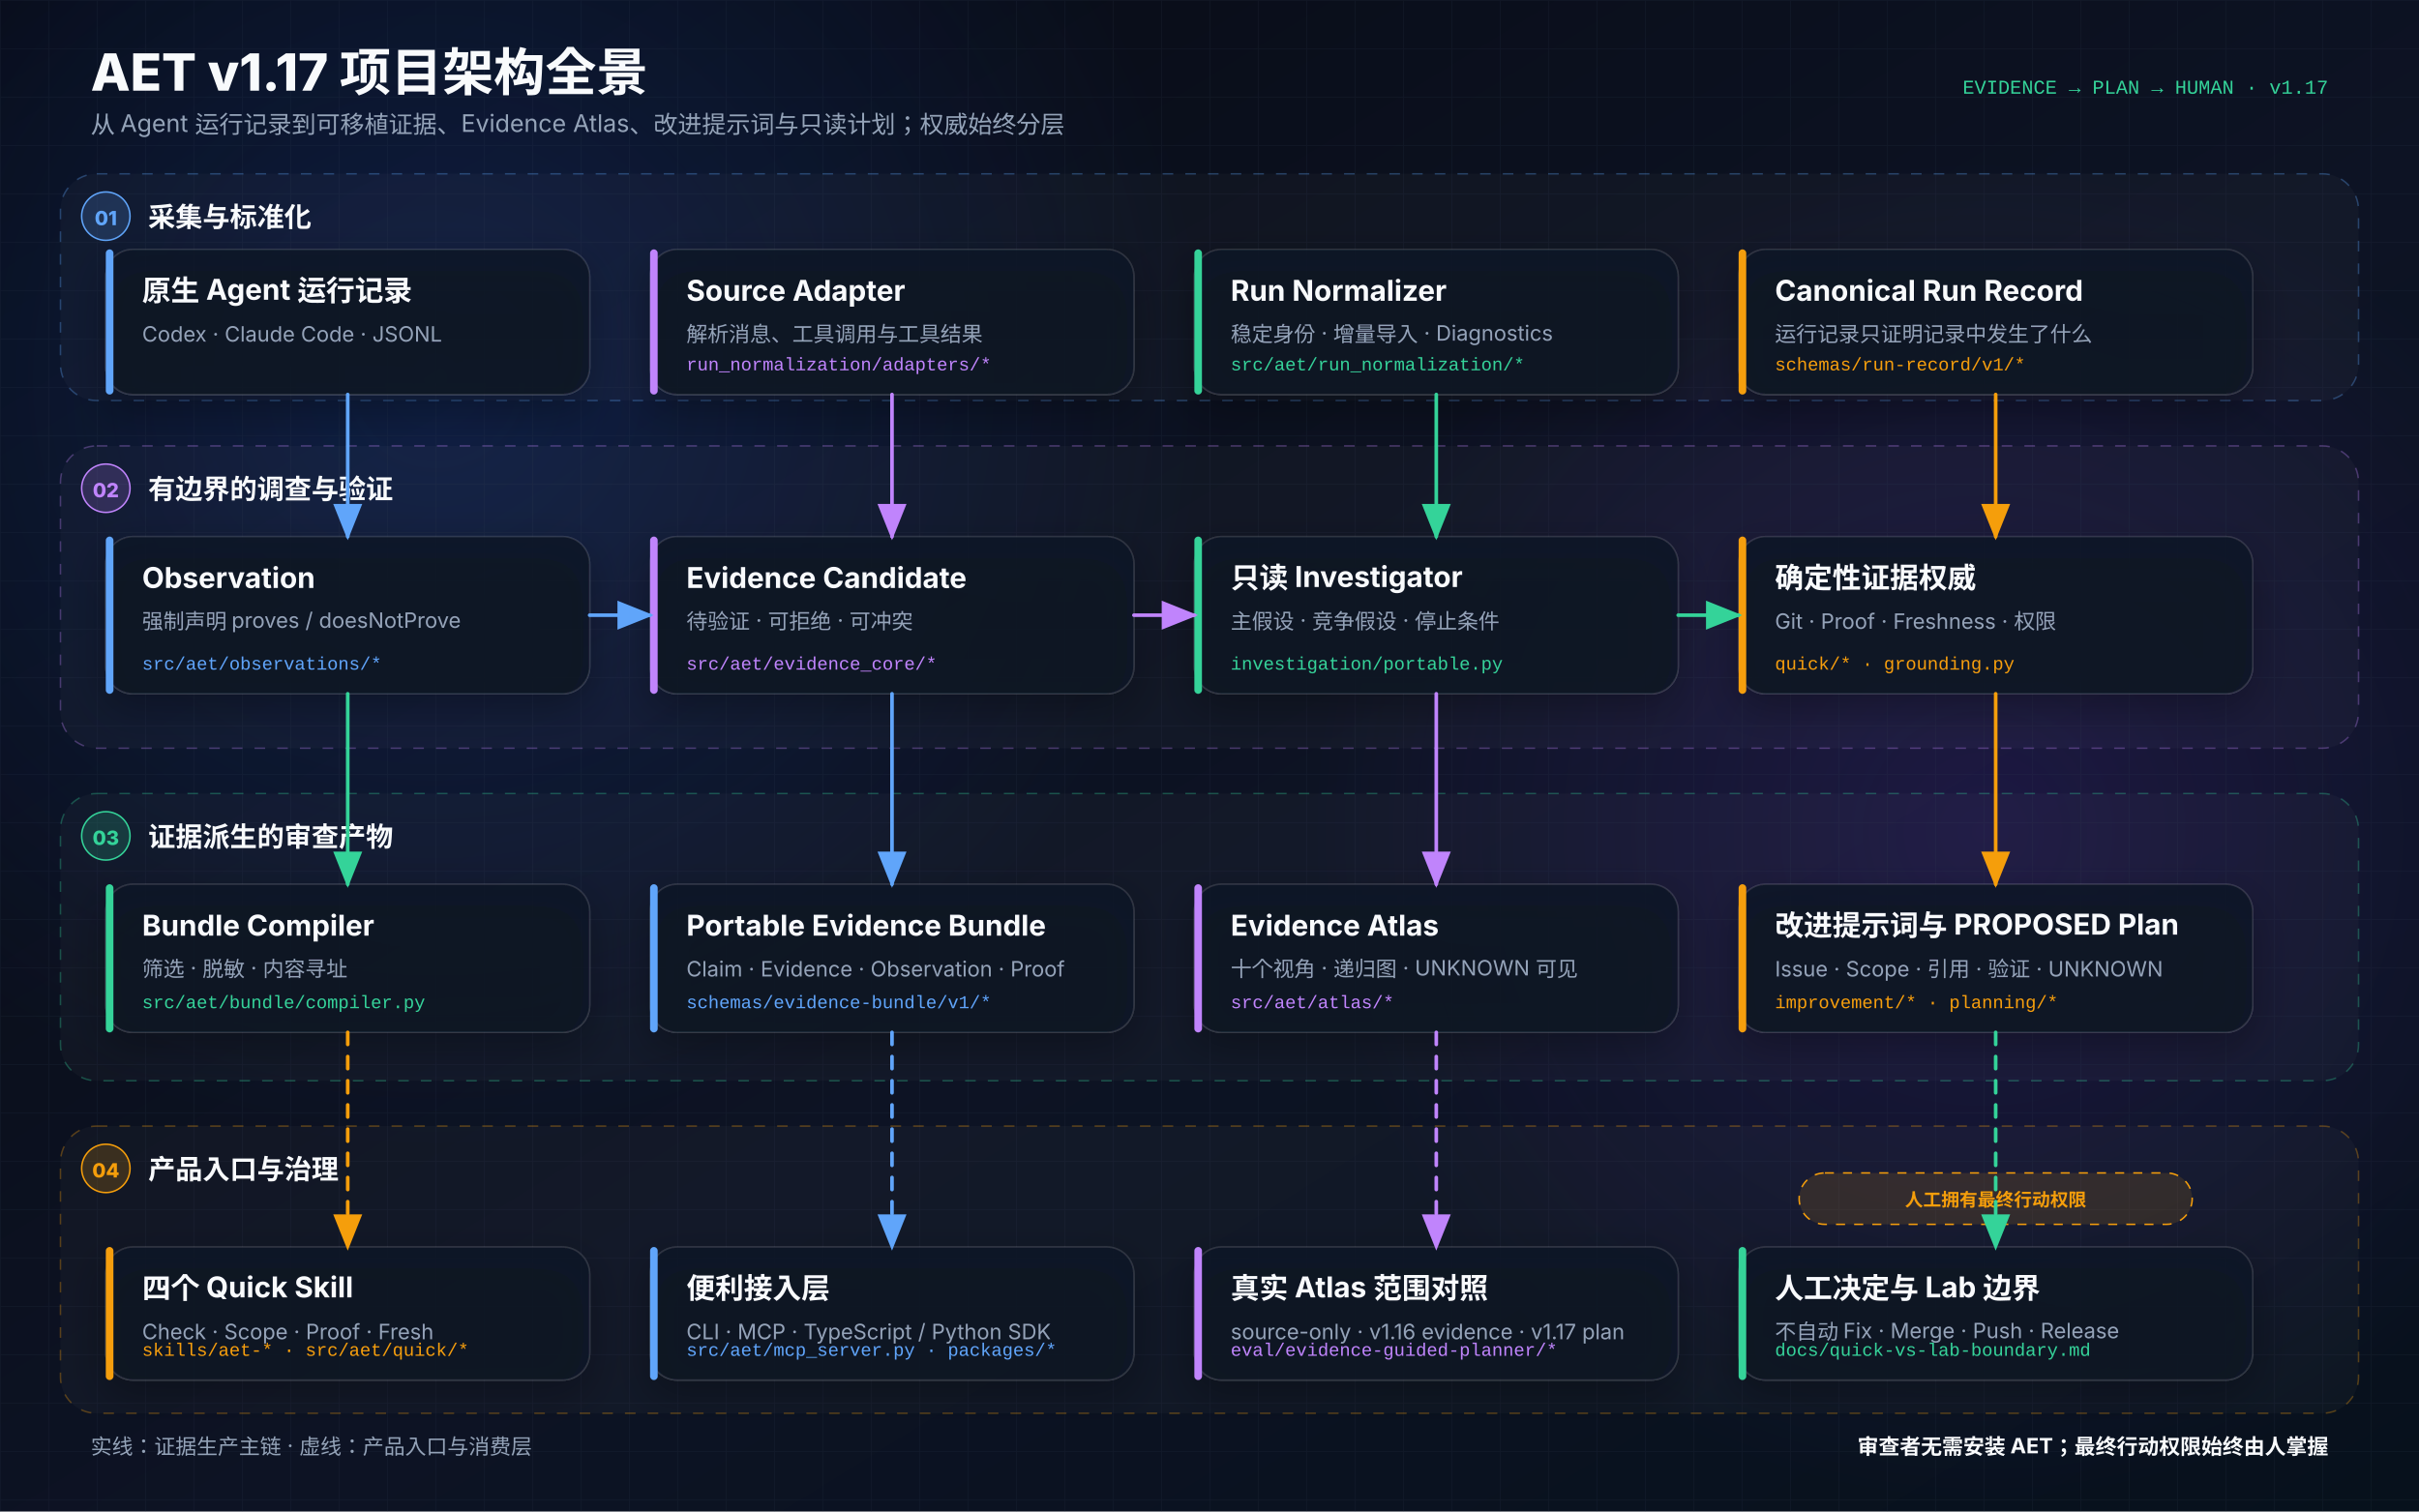
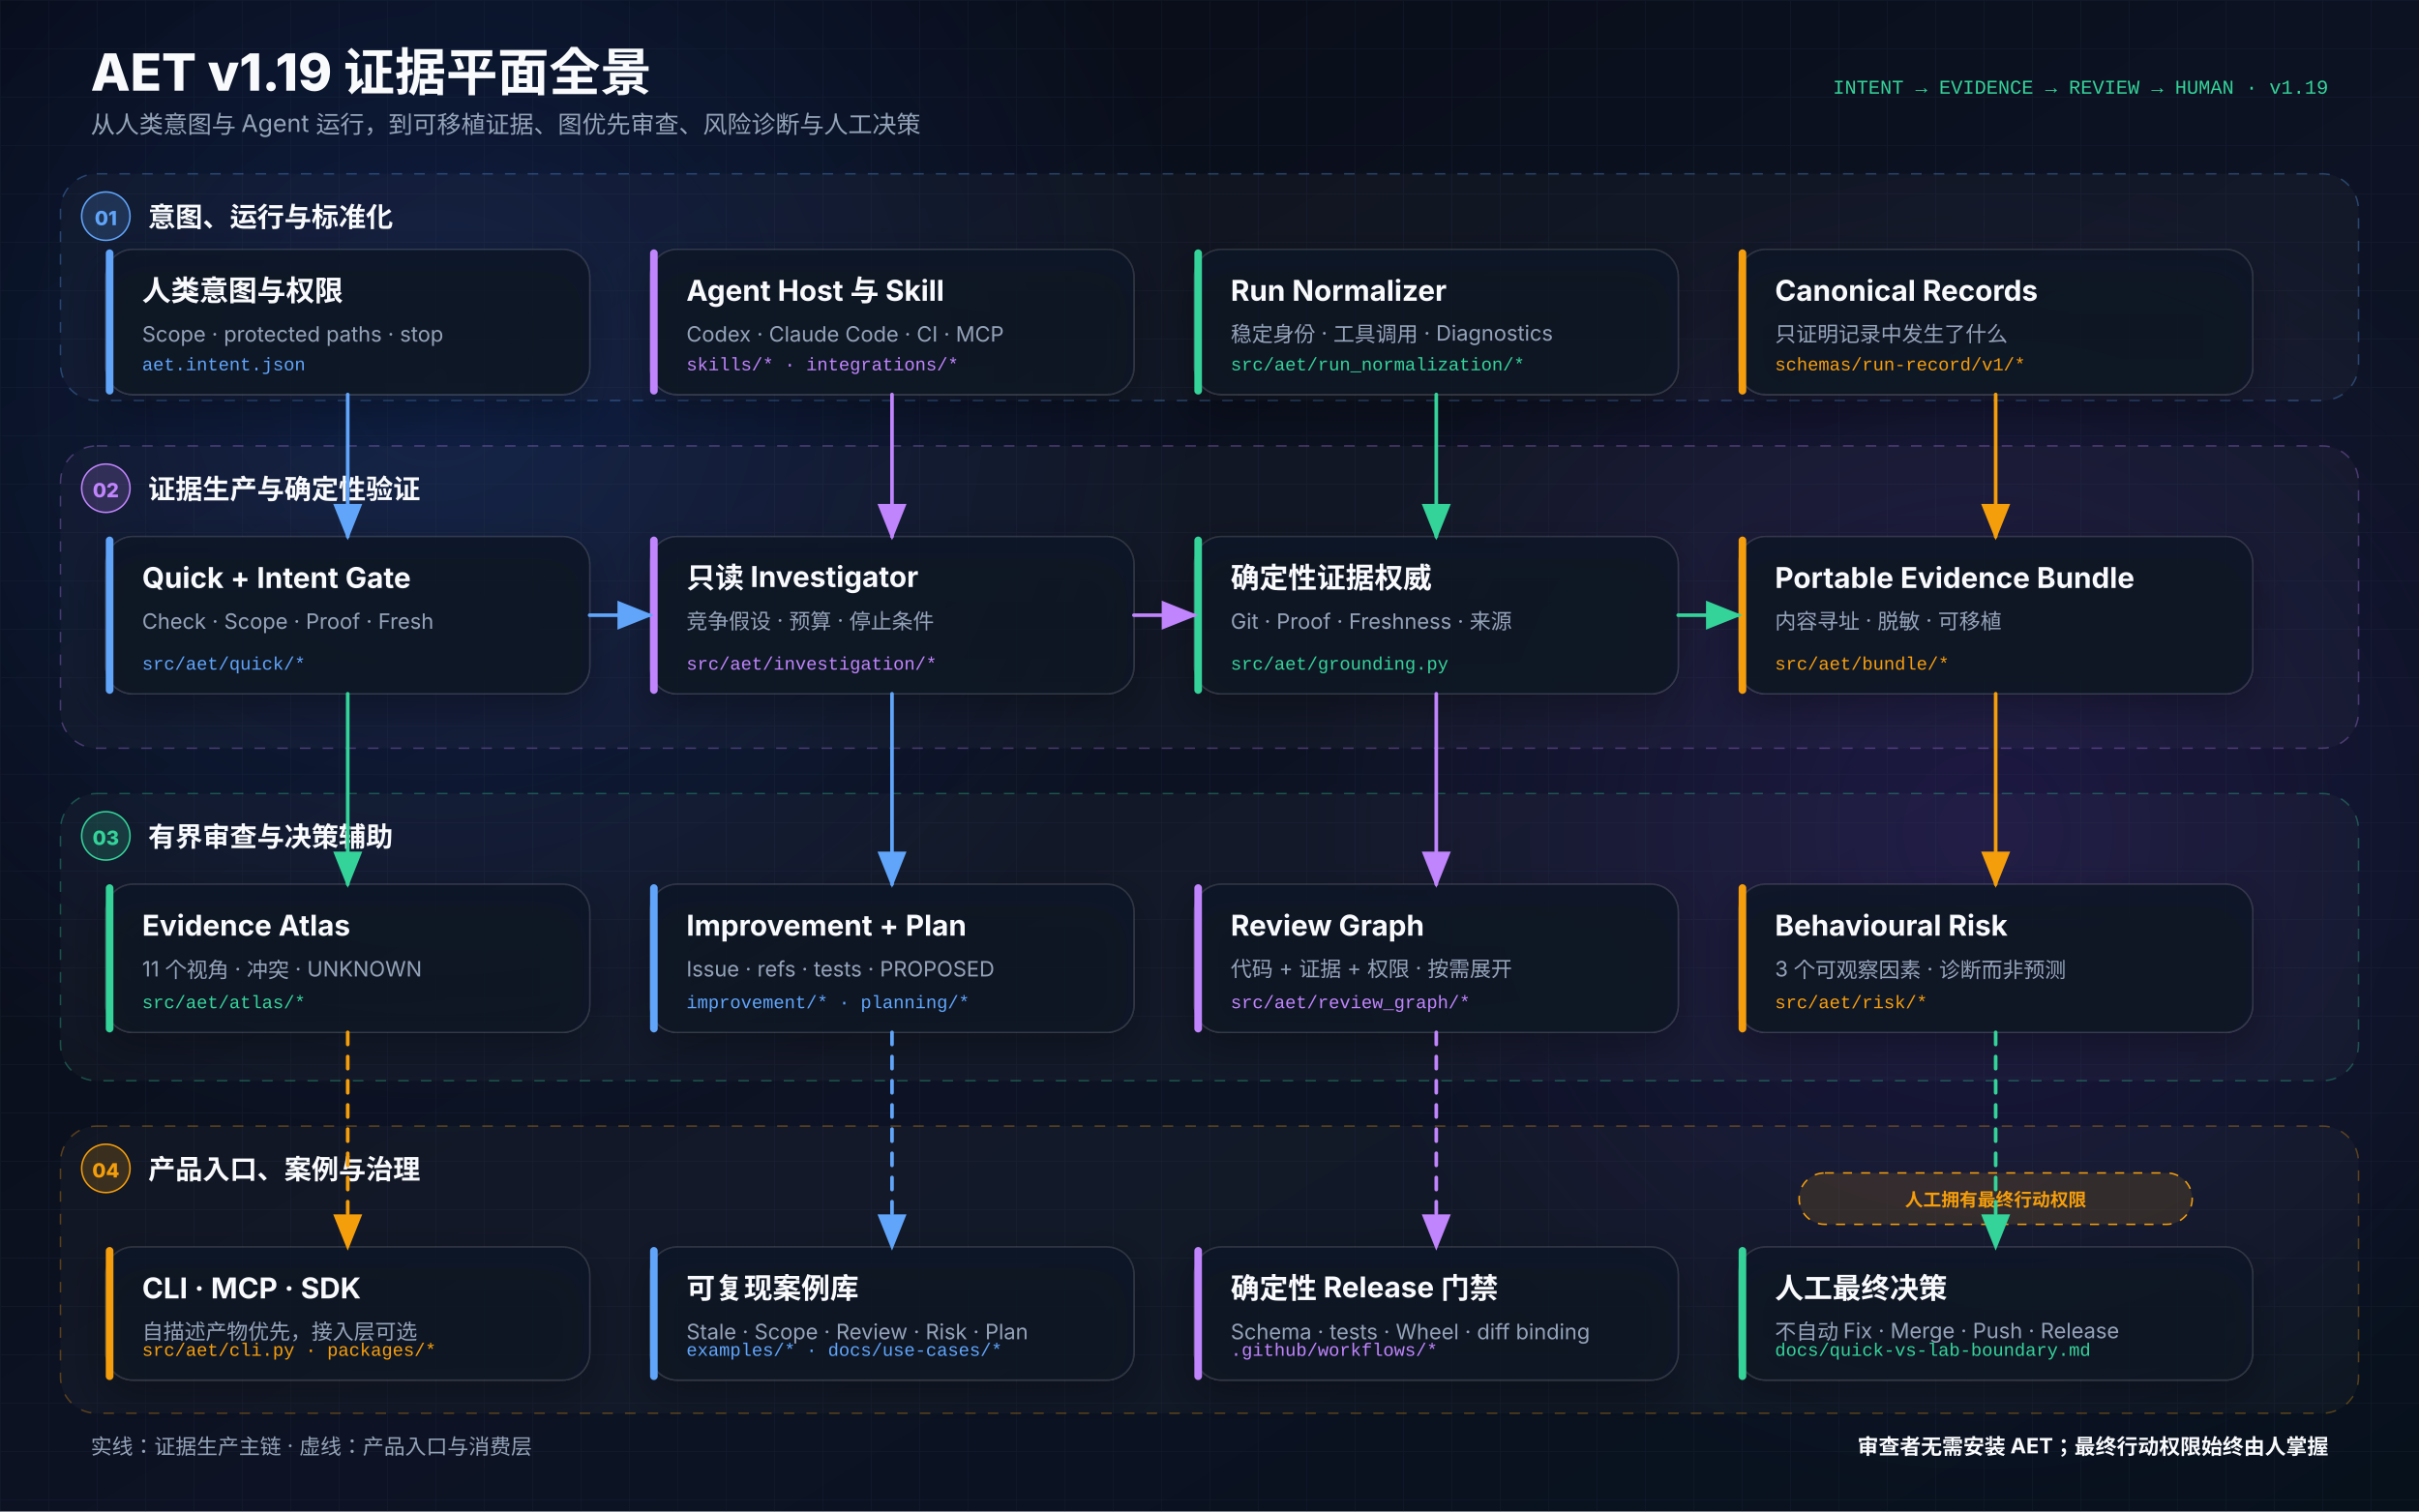
- <svg xmlns="http://www.w3.org/2000/svg" width="1600" height="1000" viewBox="0 0 1600 1000" role="img" aria-label="AET v1.17 项目架构全景">
+ <svg xmlns="http://www.w3.org/2000/svg" width="1600" height="1000" viewBox="0 0 1600 1000" role="img" aria-label="AET v1.19 证据平面全景">
  <defs>
    <linearGradient id="bg" x1="0" y1="0" x2="1" y2="1">
      <stop stop-color="#070a12" />
      <stop offset=".55" stop-color="#0d1324" />
      <stop offset="1" stop-color="#07111c" />
    </linearGradient>
    <radialGradient id="blueGlow">
      <stop stop-color="#2563eb" stop-opacity=".20" />
      <stop offset="1" stop-color="#2563eb" stop-opacity="0" />
    </radialGradient>
    <radialGradient id="purpleGlow">
      <stop stop-color="#7c3aed" stop-opacity=".16" />
      <stop offset="1" stop-color="#7c3aed" stop-opacity="0" />
    </radialGradient>
    <pattern id="grid" width="32" height="32" patternUnits="userSpaceOnUse">
      <path d="M32 0H0V32" fill="none" stroke="#334155" stroke-opacity=".18" />
    </pattern>
    <filter id="shadow" x="-30%" y="-30%" width="160%" height="160%">
      <feDropShadow dx="0" dy="10" stdDeviation="14" flood-color="#000" flood-opacity=".35" />
    </filter>
    <filter id="softGlow" x="-50%" y="-50%" width="200%" height="200%">
      <feGaussianBlur stdDeviation="5" result="b" />
      <feMerge>
        <feMergeNode in="b" />
        <feMergeNode in="SourceGraphic" />
      </feMerge>
    </filter>
    <marker id="arrowBlue" markerWidth="10" markerHeight="8" refX="9" refY="4" orient="auto">
      <path d="M0 0L10 4L0 8Z" fill="#60a5fa" />
    </marker>
    <marker id="arrowPurple" markerWidth="10" markerHeight="8" refX="9" refY="4" orient="auto">
      <path d="M0 0L10 4L0 8Z" fill="#c084fc" />
    </marker>
    <marker id="arrowGreen" markerWidth="10" markerHeight="8" refX="9" refY="4" orient="auto">
      <path d="M0 0L10 4L0 8Z" fill="#34d399" />
    </marker>
    <marker id="arrowAmber" markerWidth="10" markerHeight="8" refX="9" refY="4" orient="auto">
      <path d="M0 0L10 4L0 8Z" fill="#f59e0b" />
    </marker>
    <style>text{font-family:Inter,-apple-system,BlinkMacSystemFont,"Segoe UI","PingFang SC","Microsoft YaHei",sans-serif}.mono{font-family:"SFMono-Regular",Consolas,"Liberation Mono",monospace}</style>
  </defs>
  <rect width="1600" height="1000" fill="url(#bg)" />
  <circle data-graph-role="decoration" data-owner="canvas" cx="288" cy="250" r="512" fill="url(#blueGlow)" />
  <circle data-graph-role="decoration" data-owner="canvas" cx="1312" cy="550" r="448" fill="url(#purpleGlow)" />
  <rect width="1600" height="1000" fill="url(#grid)" />
-   <text x="60" y="60" font-size="34" font-weight="800" fill="#f8fafc">AET v1.17 项目架构全景</text>
-   <text x="60" y="88" font-size="16" fill="#94a3b8">从 Agent 运行记录到可移植证据、Evidence Atlas、改进提示词与只读计划；权威始终分层</text>
-   <text x="1540" y="62" text-anchor="end" class="mono" font-size="13" fill="#34d399">EVIDENCE → PLAN → HUMAN · v1.17</text>
+   <text x="60" y="60" font-size="34" font-weight="800" fill="#f8fafc">AET v1.19 证据平面全景</text>
+   <text x="60" y="88" font-size="16" fill="#94a3b8">从人类意图与 Agent 运行，到可移植证据、图优先审查、风险诊断与人工决策</text>
+   <text x="1540" y="62" text-anchor="end" class="mono" font-size="13" fill="#34d399">INTENT → EVIDENCE → REVIEW → HUMAN · v1.19</text>
  <rect x="40" y="115" width="1520" height="150" rx="24" fill="#ffffff" fill-opacity=".025" stroke="#60a5fa" stroke-opacity=".32" stroke-dasharray="7 8" />
  <circle cx="70" cy="143" r="16" fill="#60a5fa" fill-opacity=".18" stroke="#60a5fa" />
  <text x="70" y="149" text-anchor="middle" font-size="13" font-weight="800" fill="#60a5fa">01</text>
-   <text x="98" y="150" font-size="18" font-weight="750" fill="#f8fafc">采集与标准化</text>
+   <text x="98" y="150" font-size="18" font-weight="750" fill="#f8fafc">意图、运行与标准化</text>
  <rect x="40" y="295" width="1520" height="200" rx="24" fill="#ffffff" fill-opacity=".025" stroke="#c084fc" stroke-opacity=".32" stroke-dasharray="7 8" />
  <circle cx="70" cy="323" r="16" fill="#c084fc" fill-opacity=".18" stroke="#c084fc" />
  <text x="70" y="329" text-anchor="middle" font-size="13" font-weight="800" fill="#c084fc">02</text>
-   <text x="98" y="330" font-size="18" font-weight="750" fill="#f8fafc">有边界的调查与验证</text>
+   <text x="98" y="330" font-size="18" font-weight="750" fill="#f8fafc">证据生产与确定性验证</text>
  <rect x="40" y="525" width="1520" height="190" rx="24" fill="#ffffff" fill-opacity=".025" stroke="#34d399" stroke-opacity=".32" stroke-dasharray="7 8" />
  <circle cx="70" cy="553" r="16" fill="#34d399" fill-opacity=".18" stroke="#34d399" />
  <text x="70" y="559" text-anchor="middle" font-size="13" font-weight="800" fill="#34d399">03</text>
-   <text x="98" y="560" font-size="18" font-weight="750" fill="#f8fafc">证据派生的审查产物</text>
+   <text x="98" y="560" font-size="18" font-weight="750" fill="#f8fafc">有界审查与决策辅助</text>
  <rect x="40" y="745" width="1520" height="190" rx="24" fill="#ffffff" fill-opacity=".025" stroke="#f59e0b" stroke-opacity=".32" stroke-dasharray="7 8" />
  <circle cx="70" cy="773" r="16" fill="#f59e0b" fill-opacity=".18" stroke="#f59e0b" />
  <text x="70" y="779" text-anchor="middle" font-size="13" font-weight="800" fill="#f59e0b">04</text>
-   <text x="98" y="780" font-size="18" font-weight="750" fill="#f8fafc">产品入口与治理</text>
+   <text x="98" y="780" font-size="18" font-weight="750" fill="#f8fafc">产品入口、案例与治理</text>
  <g filter="url(#shadow)">
    <rect x="70" y="165" width="320" height="96" rx="18" fill="#111827" fill-opacity=".86" stroke="#ffffff" stroke-opacity=".12" />
    <rect x="70" y="165" width="5" height="96" rx="2.5" fill="#60a5fa" />
-     <text x="94" y="199" font-size="19" font-weight="700" fill="#f8fafc">原生 Agent 运行记录</text>
-     <text x="94" y="226" font-size="14" fill="#94a3b8">Codex · Claude Code · JSONL</text>
+     <text x="94" y="199" font-size="19" font-weight="700" fill="#f8fafc">人类意图与权限</text>
+     <text x="94" y="226" font-size="14" fill="#94a3b8">Scope · protected paths · stop</text>
+     <text class="mono" x="94" y="245" font-size="12" fill="#60a5fa">aet.intent.json</text>
  </g>
  <g filter="url(#shadow)">
    <rect x="430" y="165" width="320" height="96" rx="18" fill="#111827" fill-opacity=".86" stroke="#ffffff" stroke-opacity=".12" />
    <rect x="430" y="165" width="5" height="96" rx="2.5" fill="#c084fc" />
-     <text x="454" y="199" font-size="19" font-weight="700" fill="#f8fafc">Source Adapter</text>
-     <text x="454" y="226" font-size="14" fill="#94a3b8">解析消息、工具调用与工具结果</text>
-     <text class="mono" x="454" y="245" font-size="12" fill="#c084fc">run_normalization/adapters/*</text>
+     <text x="454" y="199" font-size="19" font-weight="700" fill="#f8fafc">Agent Host 与 Skill</text>
+     <text x="454" y="226" font-size="14" fill="#94a3b8">Codex · Claude Code · CI · MCP</text>
+     <text class="mono" x="454" y="245" font-size="12" fill="#c084fc">skills/* · integrations/*</text>
  </g>
  <g filter="url(#shadow)">
    <rect x="790" y="165" width="320" height="96" rx="18" fill="#111827" fill-opacity=".86" stroke="#ffffff" stroke-opacity=".12" />
    <rect x="790" y="165" width="5" height="96" rx="2.5" fill="#34d399" />
    <text x="814" y="199" font-size="19" font-weight="700" fill="#f8fafc">Run Normalizer</text>
-     <text x="814" y="226" font-size="14" fill="#94a3b8">稳定身份 · 增量导入 · Diagnostics</text>
+     <text x="814" y="226" font-size="14" fill="#94a3b8">稳定身份 · 工具调用 · Diagnostics</text>
    <text class="mono" x="814" y="245" font-size="12" fill="#34d399">src/aet/run_normalization/*</text>
  </g>
  <g filter="url(#shadow)">
    <rect x="1150" y="165" width="340" height="96" rx="18" fill="#111827" fill-opacity=".86" stroke="#ffffff" stroke-opacity=".12" />
    <rect x="1150" y="165" width="5" height="96" rx="2.5" fill="#f59e0b" />
-     <text x="1174" y="199" font-size="19" font-weight="700" fill="#f8fafc">Canonical Run Record</text>
-     <text x="1174" y="226" font-size="14" fill="#94a3b8">运行记录只证明记录中发生了什么</text>
+     <text x="1174" y="199" font-size="19" font-weight="700" fill="#f8fafc">Canonical Records</text>
+     <text x="1174" y="226" font-size="14" fill="#94a3b8">只证明记录中发生了什么</text>
    <text class="mono" x="1174" y="245" font-size="12" fill="#f59e0b">schemas/run-record/v1/*</text>
  </g>
  <g filter="url(#shadow)">
    <rect x="70" y="355" width="320" height="104" rx="18" fill="#111827" fill-opacity=".86" stroke="#ffffff" stroke-opacity=".12" />
    <rect x="70" y="355" width="5" height="104" rx="2.5" fill="#60a5fa" />
-     <text x="94" y="389" font-size="19" font-weight="700" fill="#f8fafc">Observation</text>
-     <text x="94" y="416" font-size="14" fill="#94a3b8">强制声明 proves / doesNotProve</text>
-     <text class="mono" x="94" y="443" font-size="12" fill="#60a5fa">src/aet/observations/*</text>
+     <text x="94" y="389" font-size="19" font-weight="700" fill="#f8fafc">Quick + Intent Gate</text>
+     <text x="94" y="416" font-size="14" fill="#94a3b8">Check · Scope · Proof · Fresh</text>
+     <text class="mono" x="94" y="443" font-size="12" fill="#60a5fa">src/aet/quick/*</text>
  </g>
  <g filter="url(#shadow)">
    <rect x="430" y="355" width="320" height="104" rx="18" fill="#111827" fill-opacity=".86" stroke="#ffffff" stroke-opacity=".12" />
    <rect x="430" y="355" width="5" height="104" rx="2.5" fill="#c084fc" />
-     <text x="454" y="389" font-size="19" font-weight="700" fill="#f8fafc">Evidence Candidate</text>
-     <text x="454" y="416" font-size="14" fill="#94a3b8">待验证 · 可拒绝 · 可冲突</text>
-     <text class="mono" x="454" y="443" font-size="12" fill="#c084fc">src/aet/evidence_core/*</text>
+     <text x="454" y="389" font-size="19" font-weight="700" fill="#f8fafc">只读 Investigator</text>
+     <text x="454" y="416" font-size="14" fill="#94a3b8">竞争假设 · 预算 · 停止条件</text>
+     <text class="mono" x="454" y="443" font-size="12" fill="#c084fc">src/aet/investigation/*</text>
  </g>
  <g filter="url(#shadow)">
    <rect x="790" y="355" width="320" height="104" rx="18" fill="#111827" fill-opacity=".86" stroke="#ffffff" stroke-opacity=".12" />
    <rect x="790" y="355" width="5" height="104" rx="2.5" fill="#34d399" />
-     <text x="814" y="389" font-size="19" font-weight="700" fill="#f8fafc">只读 Investigator</text>
-     <text x="814" y="416" font-size="14" fill="#94a3b8">主假设 · 竞争假设 · 停止条件</text>
-     <text class="mono" x="814" y="443" font-size="12" fill="#34d399">investigation/portable.py</text>
+     <text x="814" y="389" font-size="19" font-weight="700" fill="#f8fafc">确定性证据权威</text>
+     <text x="814" y="416" font-size="14" fill="#94a3b8">Git · Proof · Freshness · 来源</text>
+     <text class="mono" x="814" y="443" font-size="12" fill="#34d399">src/aet/grounding.py</text>
  </g>
  <g filter="url(#shadow)">
    <rect x="1150" y="355" width="340" height="104" rx="18" fill="#111827" fill-opacity=".86" stroke="#ffffff" stroke-opacity=".12" />
    <rect x="1150" y="355" width="5" height="104" rx="2.5" fill="#f59e0b" />
-     <text x="1174" y="389" font-size="19" font-weight="700" fill="#f8fafc">确定性证据权威</text>
-     <text x="1174" y="416" font-size="14" fill="#94a3b8">Git · Proof · Freshness · 权限</text>
-     <text class="mono" x="1174" y="443" font-size="12" fill="#f59e0b">quick/* · grounding.py</text>
+     <text x="1174" y="389" font-size="19" font-weight="700" fill="#f8fafc">Portable Evidence Bundle</text>
+     <text x="1174" y="416" font-size="14" fill="#94a3b8">内容寻址 · 脱敏 · 可移植</text>
+     <text class="mono" x="1174" y="443" font-size="12" fill="#f59e0b">src/aet/bundle/*</text>
  </g>
  <g filter="url(#shadow)">
    <rect x="70" y="585" width="320" height="98" rx="18" fill="#111827" fill-opacity=".86" stroke="#ffffff" stroke-opacity=".12" />
    <rect x="70" y="585" width="5" height="98" rx="2.5" fill="#34d399" />
-     <text x="94" y="619" font-size="19" font-weight="700" fill="#f8fafc">Bundle Compiler</text>
-     <text x="94" y="646" font-size="14" fill="#94a3b8">筛选 · 脱敏 · 内容寻址</text>
-     <text class="mono" x="94" y="667" font-size="12" fill="#34d399">src/aet/bundle/compiler.py</text>
+     <text x="94" y="619" font-size="19" font-weight="700" fill="#f8fafc">Evidence Atlas</text>
+     <text x="94" y="646" font-size="14" fill="#94a3b8">11 个视角 · 冲突 · UNKNOWN</text>
+     <text class="mono" x="94" y="667" font-size="12" fill="#34d399">src/aet/atlas/*</text>
  </g>
  <g filter="url(#shadow)">
    <rect x="430" y="585" width="320" height="98" rx="18" fill="#111827" fill-opacity=".86" stroke="#ffffff" stroke-opacity=".12" />
    <rect x="430" y="585" width="5" height="98" rx="2.5" fill="#60a5fa" />
-     <text x="454" y="619" font-size="19" font-weight="700" fill="#f8fafc">Portable Evidence Bundle</text>
-     <text x="454" y="646" font-size="14" fill="#94a3b8">Claim · Evidence · Observation · Proof</text>
-     <text class="mono" x="454" y="667" font-size="12" fill="#60a5fa">schemas/evidence-bundle/v1/*</text>
+     <text x="454" y="619" font-size="19" font-weight="700" fill="#f8fafc">Improvement + Plan</text>
+     <text x="454" y="646" font-size="14" fill="#94a3b8">Issue · refs · tests · PROPOSED</text>
+     <text class="mono" x="454" y="667" font-size="12" fill="#60a5fa">improvement/* · planning/*</text>
  </g>
  <g filter="url(#shadow)">
    <rect x="790" y="585" width="320" height="98" rx="18" fill="#111827" fill-opacity=".86" stroke="#ffffff" stroke-opacity=".12" />
    <rect x="790" y="585" width="5" height="98" rx="2.5" fill="#c084fc" />
-     <text x="814" y="619" font-size="19" font-weight="700" fill="#f8fafc">Evidence Atlas</text>
-     <text x="814" y="646" font-size="14" fill="#94a3b8">十个视角 · 递归图 · UNKNOWN 可见</text>
-     <text class="mono" x="814" y="667" font-size="12" fill="#c084fc">src/aet/atlas/*</text>
+     <text x="814" y="619" font-size="19" font-weight="700" fill="#f8fafc">Review Graph</text>
+     <text x="814" y="646" font-size="14" fill="#94a3b8">代码 + 证据 + 权限 · 按需展开</text>
+     <text class="mono" x="814" y="667" font-size="12" fill="#c084fc">src/aet/review_graph/*</text>
  </g>
  <g filter="url(#shadow)">
    <rect x="1150" y="585" width="340" height="98" rx="18" fill="#111827" fill-opacity=".86" stroke="#ffffff" stroke-opacity=".12" />
    <rect x="1150" y="585" width="5" height="98" rx="2.5" fill="#f59e0b" />
-     <text x="1174" y="619" font-size="19" font-weight="700" fill="#f8fafc">改进提示词与 PROPOSED Plan</text>
-     <text x="1174" y="646" font-size="14" fill="#94a3b8">Issue · Scope · 引用 · 验证 · UNKNOWN</text>
-     <text class="mono" x="1174" y="667" font-size="12" fill="#f59e0b">improvement/* · planning/*</text>
+     <text x="1174" y="619" font-size="19" font-weight="700" fill="#f8fafc">Behavioural Risk</text>
+     <text x="1174" y="646" font-size="14" fill="#94a3b8">3 个可观察因素 · 诊断而非预测</text>
+     <text class="mono" x="1174" y="667" font-size="12" fill="#f59e0b">src/aet/risk/*</text>
  </g>
  <g filter="url(#shadow)">
    <rect x="70" y="825" width="320" height="88" rx="18" fill="#111827" fill-opacity=".86" stroke="#ffffff" stroke-opacity=".12" />
    <rect x="70" y="825" width="5" height="88" rx="2.5" fill="#f59e0b" />
-     <text x="94" y="859" font-size="19" font-weight="700" fill="#f8fafc">四个 Quick Skill</text>
-     <text x="94" y="886" font-size="14" fill="#94a3b8">Check · Scope · Proof · Fresh</text>
-     <text class="mono" x="94" y="897" font-size="12" fill="#f59e0b">skills/aet-* · src/aet/quick/*</text>
+     <text x="94" y="859" font-size="19" font-weight="700" fill="#f8fafc">CLI · MCP · SDK</text>
+     <text x="94" y="886" font-size="14" fill="#94a3b8">自描述产物优先，接入层可选</text>
+     <text class="mono" x="94" y="897" font-size="12" fill="#f59e0b">src/aet/cli.py · packages/*</text>
  </g>
  <g filter="url(#shadow)">
    <rect x="430" y="825" width="320" height="88" rx="18" fill="#111827" fill-opacity=".86" stroke="#ffffff" stroke-opacity=".12" />
    <rect x="430" y="825" width="5" height="88" rx="2.5" fill="#60a5fa" />
-     <text x="454" y="859" font-size="19" font-weight="700" fill="#f8fafc">便利接入层</text>
-     <text x="454" y="886" font-size="14" fill="#94a3b8">CLI · MCP · TypeScript / Python SDK</text>
-     <text class="mono" x="454" y="897" font-size="12" fill="#60a5fa">src/aet/mcp_server.py · packages/*</text>
+     <text x="454" y="859" font-size="19" font-weight="700" fill="#f8fafc">可复现案例库</text>
+     <text x="454" y="886" font-size="14" fill="#94a3b8">Stale · Scope · Review · Risk · Plan</text>
+     <text class="mono" x="454" y="897" font-size="12" fill="#60a5fa">examples/* · docs/use-cases/*</text>
  </g>
  <g filter="url(#shadow)">
    <rect x="790" y="825" width="320" height="88" rx="18" fill="#111827" fill-opacity=".86" stroke="#ffffff" stroke-opacity=".12" />
    <rect x="790" y="825" width="5" height="88" rx="2.5" fill="#c084fc" />
-     <text x="814" y="859" font-size="19" font-weight="700" fill="#f8fafc">真实 Atlas 范围对照</text>
-     <text x="814" y="886" font-size="14" fill="#94a3b8">source-only · v1.16 evidence · v1.17 plan</text>
-     <text class="mono" x="814" y="897" font-size="12" fill="#c084fc">eval/evidence-guided-planner/*</text>
+     <text x="814" y="859" font-size="19" font-weight="700" fill="#f8fafc">确定性 Release 门禁</text>
+     <text x="814" y="886" font-size="14" fill="#94a3b8">Schema · tests · Wheel · diff binding</text>
+     <text class="mono" x="814" y="897" font-size="12" fill="#c084fc">.github/workflows/*</text>
  </g>
  <g filter="url(#shadow)">
    <rect x="1150" y="825" width="340" height="88" rx="18" fill="#111827" fill-opacity=".86" stroke="#ffffff" stroke-opacity=".12" />
    <rect x="1150" y="825" width="5" height="88" rx="2.5" fill="#34d399" />
-     <text x="1174" y="859" font-size="19" font-weight="700" fill="#f8fafc">人工决定与 Lab 边界</text>
+     <text x="1174" y="859" font-size="19" font-weight="700" fill="#f8fafc">人工最终决策</text>
    <text x="1174" y="886" font-size="14" fill="#94a3b8">不自动 Fix · Merge · Push · Release</text>
    <text class="mono" x="1174" y="897" font-size="12" fill="#34d399">docs/quick-vs-lab-boundary.md</text>
  </g>
  <path d="M230 261V355" fill="none" stroke="#60a5fa" stroke-width="2.4" stroke-linecap="round" stroke-linejoin="round" marker-end="url(#arrowBlue)" />
  <path d="M590 261V355" fill="none" stroke="#c084fc" stroke-width="2.4" stroke-linecap="round" stroke-linejoin="round" marker-end="url(#arrowPurple)" />
  <path d="M950 261V355" fill="none" stroke="#34d399" stroke-width="2.4" stroke-linecap="round" stroke-linejoin="round" marker-end="url(#arrowGreen)" />
  <path d="M390 407H430" fill="none" stroke="#60a5fa" stroke-width="2.4" stroke-linecap="round" stroke-linejoin="round" marker-end="url(#arrowBlue)" />
  <path d="M750 407H790" fill="none" stroke="#c084fc" stroke-width="2.4" stroke-linecap="round" stroke-linejoin="round" marker-end="url(#arrowPurple)" />
  <path d="M1110 407H1150" fill="none" stroke="#34d399" stroke-width="2.4" stroke-linecap="round" stroke-linejoin="round" marker-end="url(#arrowGreen)" />
  <path d="M1320 261V355" fill="none" stroke="#f59e0b" stroke-width="2.4" stroke-linecap="round" stroke-linejoin="round" marker-end="url(#arrowAmber)" />
  <path d="M230 459V585" fill="none" stroke="#34d399" stroke-width="2.4" stroke-linecap="round" stroke-linejoin="round" marker-end="url(#arrowGreen)" />
  <path d="M590 459V585" fill="none" stroke="#60a5fa" stroke-width="2.4" stroke-linecap="round" stroke-linejoin="round" marker-end="url(#arrowBlue)" />
  <path d="M950 459V585" fill="none" stroke="#c084fc" stroke-width="2.4" stroke-linecap="round" stroke-linejoin="round" marker-end="url(#arrowPurple)" />
  <path d="M1320 459V585" fill="none" stroke="#f59e0b" stroke-width="2.4" stroke-linecap="round" stroke-linejoin="round" marker-end="url(#arrowAmber)" />
  <rect x="1190" y="776" width="260" height="34" rx="17" fill="#f59e0b" fill-opacity=".13" stroke="#f59e0b" stroke-dasharray="6 6" />
  <text x="1320" y="798" text-anchor="middle" class="mono" font-size="12" font-weight="800" fill="#f59e0b">人工拥有最终行动权限</text>
  <path d="M230 683V825" fill="none" stroke="#f59e0b" stroke-width="2.4" stroke-linecap="round" stroke-linejoin="round" stroke-dasharray="8 8" marker-end="url(#arrowAmber)" />
  <path d="M590 683V825" fill="none" stroke="#60a5fa" stroke-width="2.4" stroke-linecap="round" stroke-linejoin="round" stroke-dasharray="8 8" marker-end="url(#arrowBlue)" />
  <path d="M950 683V825" fill="none" stroke="#c084fc" stroke-width="2.4" stroke-linecap="round" stroke-linejoin="round" stroke-dasharray="8 8" marker-end="url(#arrowPurple)" />
  <path d="M1320 683V825" fill="none" stroke="#34d399" stroke-width="2.4" stroke-linecap="round" stroke-linejoin="round" stroke-dasharray="8 8" marker-end="url(#arrowGreen)" />
  <text x="60" y="962" font-size="14" fill="#94a3b8">实线：证据生产主链 · 虚线：产品入口与消费层</text>
  <text x="1540" y="962" text-anchor="end" font-size="14" font-weight="700" fill="#f8fafc">审查者无需安装 AET；最终行动权限始终由人掌握</text>
</svg>
